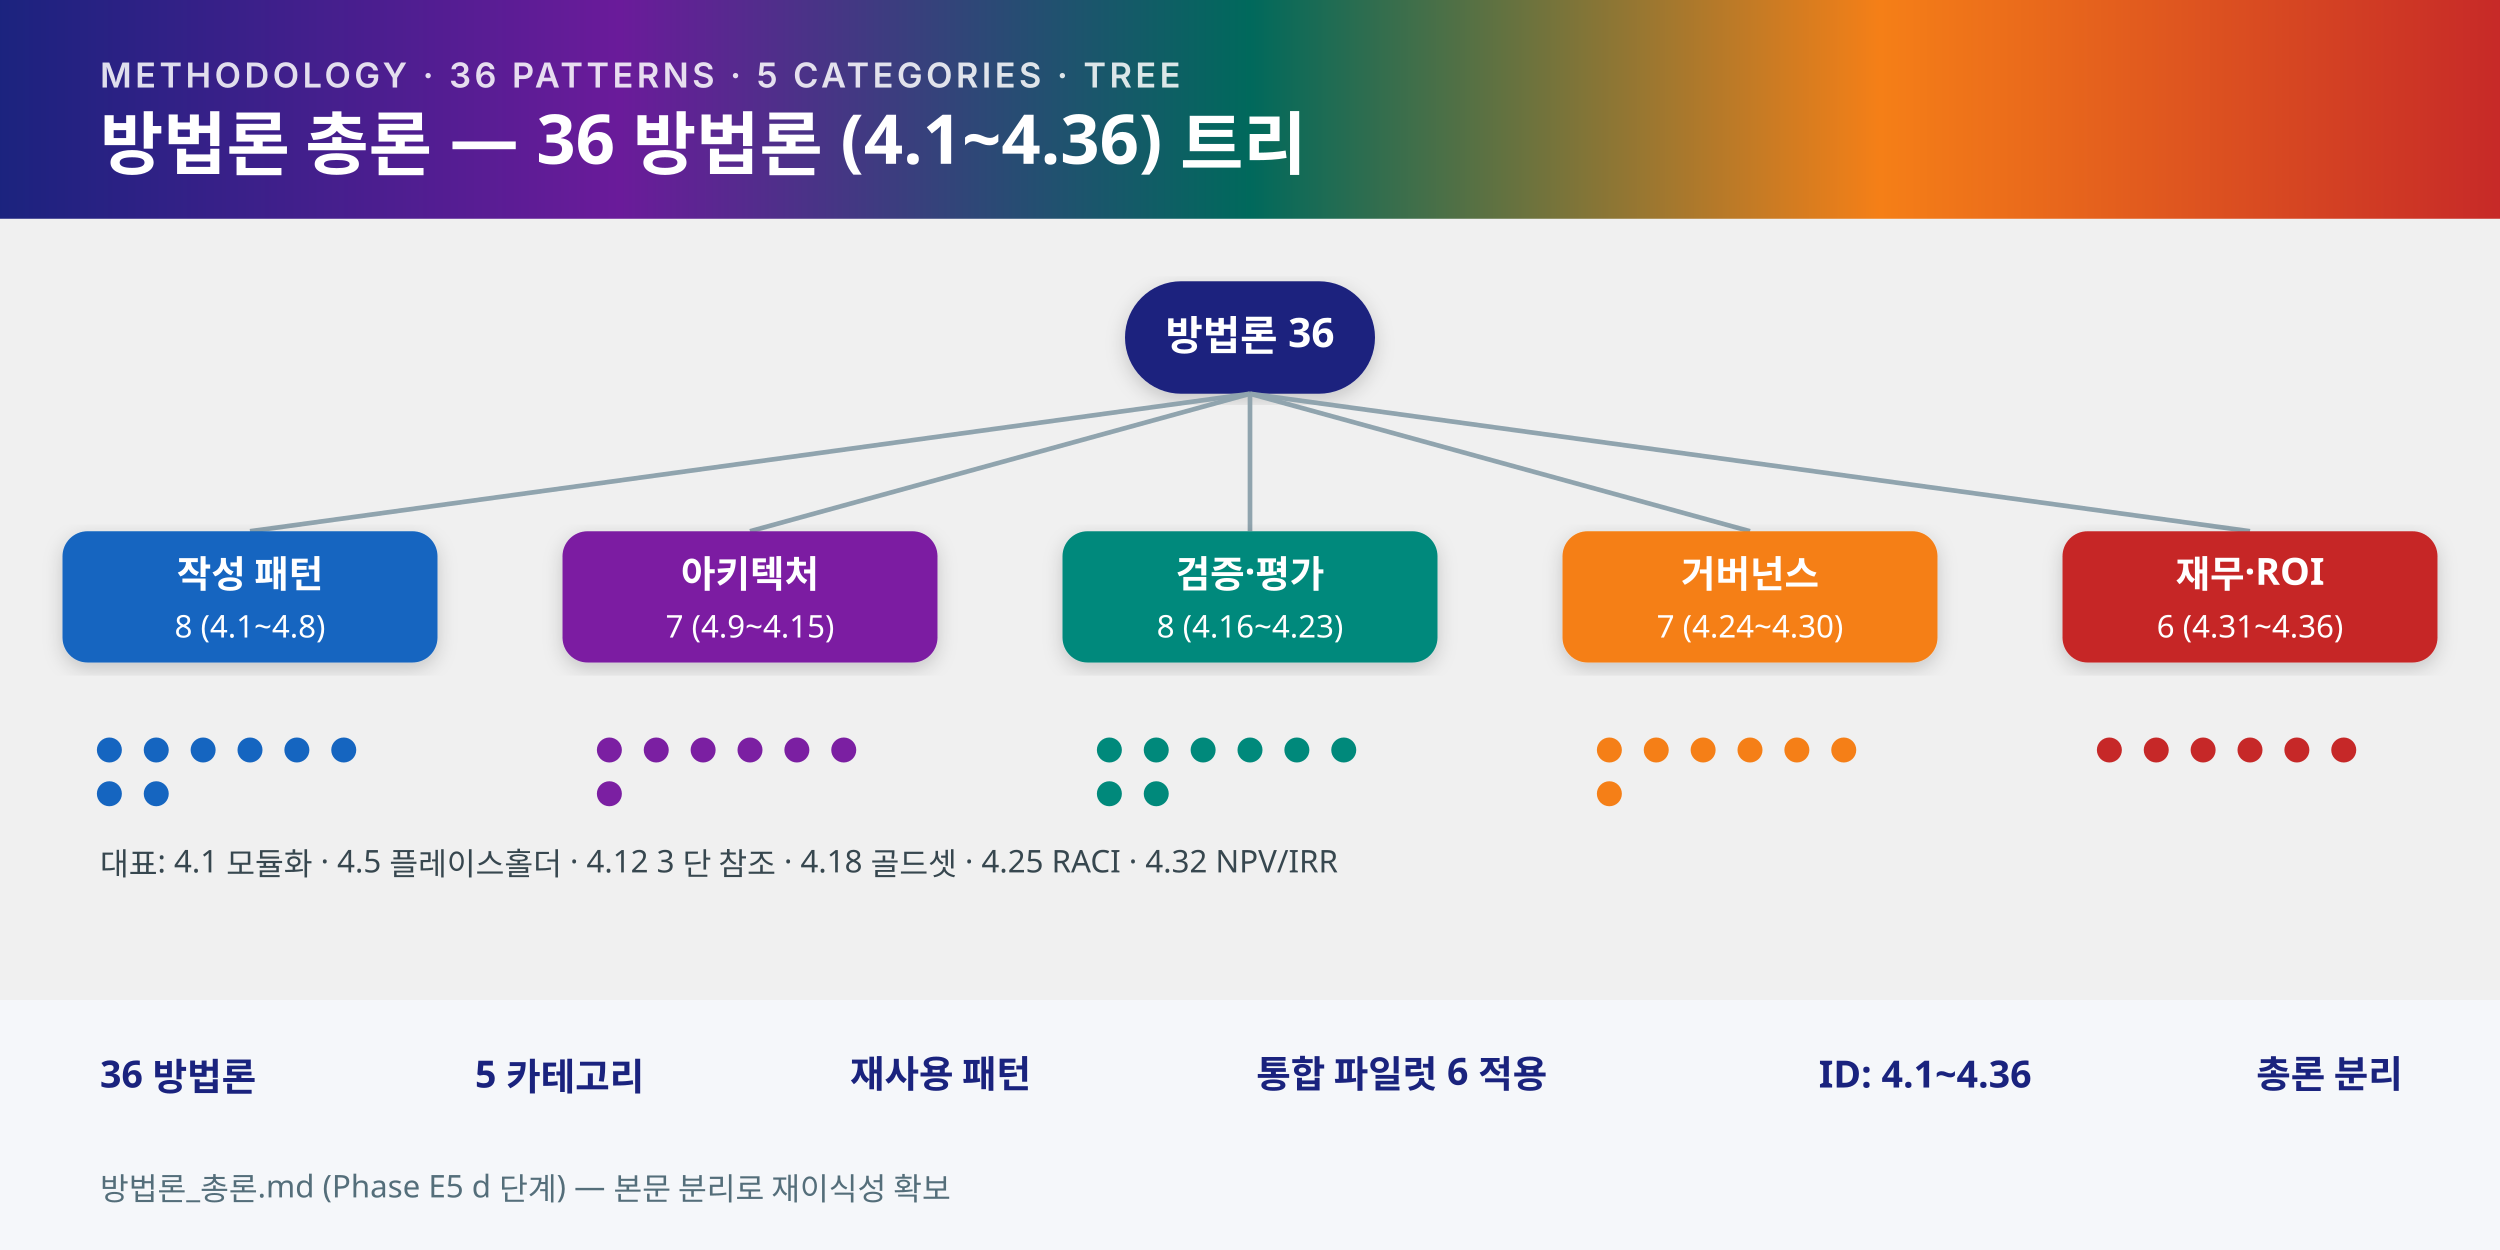
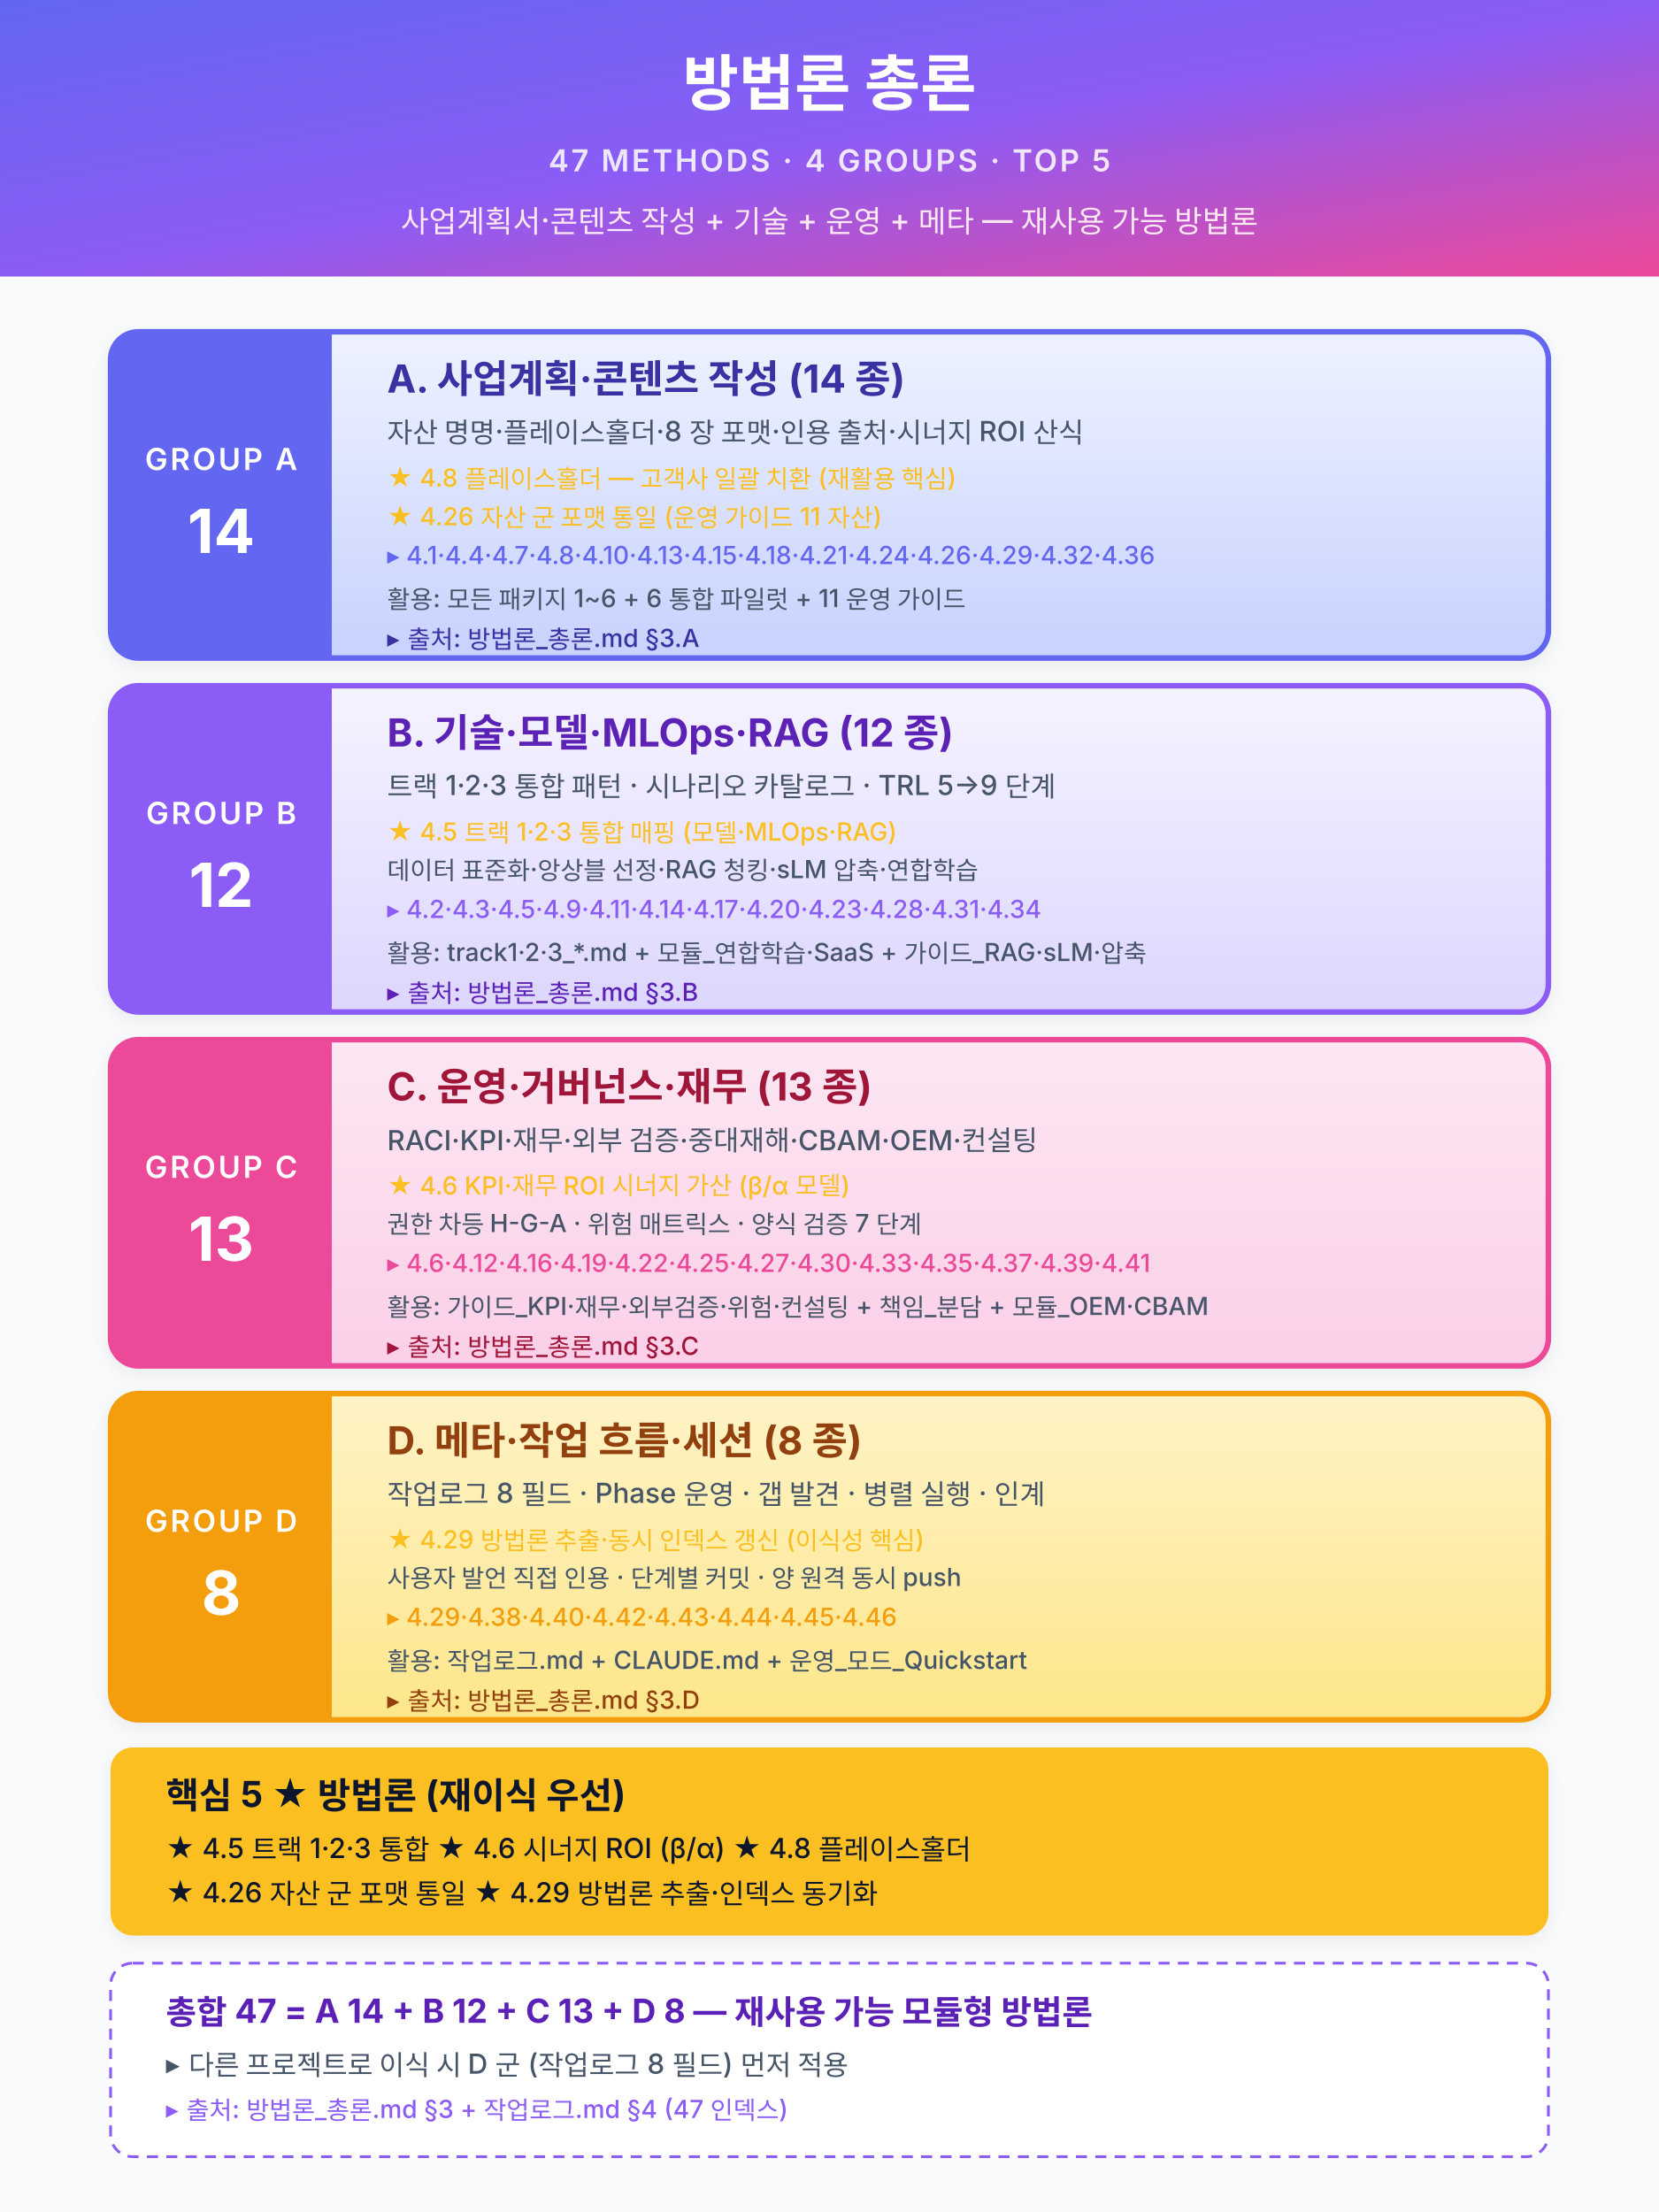
- <svg xmlns="http://www.w3.org/2000/svg" viewBox="0 0 800 400" role="img" aria-label="방법론 총론 — 36 방법론 (4.1~4.36) 카테고리 트리" class="zoomable">
+ <svg xmlns="http://www.w3.org/2000/svg" viewBox="0 0 600 800" role="img" aria-label="방법론 총론 — 47 방법론 4 군 분류 세로형" class="zoomable">
  <defs>
-     <linearGradient id="m-hd" x1="0" y1="0" x2="1" y2="0">
-       <stop offset="0%" stop-color="#1A237E" />
-       <stop offset="25%" stop-color="#6A1B9A" />
-       <stop offset="50%" stop-color="#00695C" />
-       <stop offset="75%" stop-color="#F57F17" />
-       <stop offset="100%" stop-color="#C62828" />
+     <linearGradient id="meth-header" x1="0" y1="0" x2="1" y2="1">
+       <stop offset="0%" stop-color="#6366F1" />
+       <stop offset="50%" stop-color="#8B5CF6" />
+       <stop offset="100%" stop-color="#EC4899" />
    </linearGradient>
-     <filter id="m-shadow" x="-10%" y="-10%" width="120%" height="120%">
-       <feDropShadow dx="0" dy="2" stdDeviation="3" flood-color="#000" flood-opacity="0.18" />
+     <linearGradient id="meth-a" x1="0" y1="0" x2="0" y2="1">
+       <stop offset="0%" stop-color="#EEF2FF" />
+       <stop offset="100%" stop-color="#C7D2FE" />
+     </linearGradient>
+     <linearGradient id="meth-b" x1="0" y1="0" x2="0" y2="1">
+       <stop offset="0%" stop-color="#F5F3FF" />
+       <stop offset="100%" stop-color="#DDD6FE" />
+     </linearGradient>
+     <linearGradient id="meth-c" x1="0" y1="0" x2="0" y2="1">
+       <stop offset="0%" stop-color="#FCE7F3" />
+       <stop offset="100%" stop-color="#FBCFE8" />
+     </linearGradient>
+     <linearGradient id="meth-d" x1="0" y1="0" x2="0" y2="1">
+       <stop offset="0%" stop-color="#FEF3C7" />
+       <stop offset="100%" stop-color="#FDE68A" />
+     </linearGradient>
+     <filter id="meth-shadow" x="-20%" y="-20%" width="140%" height="140%">
+       <feDropShadow dx="0" dy="4" stdDeviation="6" flood-color="#0F172A" flood-opacity="0.08" />
+       <feDropShadow dx="0" dy="2" stdDeviation="3" flood-color="#0F172A" flood-opacity="0.06" />
    </filter>
    <style>
-       .ko { font-family: 'Pretendard','Apple SD Gothic Neo',sans-serif; font-weight: 700; }
-       .ko-r { font-family: 'Pretendard','Apple SD Gothic Neo',sans-serif; font-weight: 500; }
-       .en { font-family: 'Inter',sans-serif; font-weight: 600; letter-spacing: 0.10em; }
+       .ko { font-family: 'Pretendard', system-ui, -apple-system, sans-serif; font-weight: 700; }
+       .ko-r { font-family: 'Pretendard', system-ui, -apple-system, sans-serif; font-weight: 500; }
+       .en { font-family: 'Pretendard', system-ui, -apple-system, sans-serif; font-weight: 600; letter-spacing: 0.08em; }
    </style>
  </defs>
-   <rect width="800" height="70" fill="url(#m-hd)" />
-   <text x="32" y="28" class="en" fill="rgba(255,255,255,0.85)" font-size="11">METHODOLOGY · 36 PATTERNS · 5 CATEGORIES · TREE</text>
-   <text x="32" y="54" class="ko" fill="white" font-size="22">방법론 총론 — 36 방법론 (4.1~4.36) 트리</text>
-   <g transform="translate(360, 90)" filter="url(#m-shadow)">
-     <rect width="80" height="36" rx="18" fill="#1A237E" />
-     <text x="40" y="22" text-anchor="middle" class="ko" fill="white" font-size="13">방법론 36</text>
-   </g>
-   <g stroke="#90A4AE" stroke-width="1.5" fill="none">
-     <line x1="400" y1="126" x2="80" y2="170" />
-     <line x1="400" y1="126" x2="240" y2="170" />
-     <line x1="400" y1="126" x2="400" y2="170" />
-     <line x1="400" y1="126" x2="560" y2="170" />
-     <line x1="400" y1="126" x2="720" y2="170" />
-   </g>
-   <g transform="translate(0, 170)" class="ko" font-size="11">
-     <g filter="url(#m-shadow)">
-       <rect x="20" y="0" width="120" height="42" rx="8" fill="#1565C0" />
-       <text x="80" y="18" text-anchor="middle" fill="white" font-size="12">작성 패턴</text>
-       <text x="80" y="34" text-anchor="middle" class="ko-r" fill="white" font-size="10">8 (4.1~4.8)</text>
+   <rect width="600" height="800" fill="#F8FAFC" />
+   <rect width="600" height="100" fill="url(#meth-header)" />
+   <text x="300" y="38" text-anchor="middle" class="ko" font-size="22" fill="white">방법론 총론</text>
+   <text x="300" y="62" text-anchor="middle" class="en" font-size="11" fill="rgba(255,255,255,0.85)">47 METHODS · 4 GROUPS · TOP 5</text>
+   <text x="300" y="84" text-anchor="middle" class="ko-r" font-size="11" fill="#FCE7F3">사업계획서·콘텐츠 작성 + 기술 + 운영 + 메타 — 재사용 가능 방법론</text>
+   <g filter="url(#meth-shadow)">
+     <g transform="translate(40, 120)">
+       <rect width="520" height="118" rx="10" fill="url(#meth-a)" stroke="#6366F1" stroke-width="2" />
+       <rect width="80" height="118" rx="10" fill="#6366F1" />
+       <rect x="70" width="10" height="118" fill="#6366F1" />
+       <text x="40" y="50" text-anchor="middle" class="en" font-size="11" fill="white">GROUP A</text>
+       <text x="40" y="80" text-anchor="middle" class="ko" font-size="22" fill="white" font-weight="900">14</text>
+       <text x="100" y="22" class="ko" font-size="14" fill="#3730A3">A. 사업계획·콘텐츠 작성 (14 종)</text>
+       <text x="100" y="40" class="ko-r" font-size="10" fill="#475569">자산 명명·플레이스홀더·8 장 포맷·인용 출처·시너지 ROI 산식</text>
+       <text x="100" y="56" class="ko-r" font-size="9" fill="#FBBF24">★ 4.8 플레이스홀더 — 고객사 일괄 치환 (재활용 핵심)</text>
+       <text x="100" y="70" class="ko-r" font-size="9" fill="#FBBF24">★ 4.26 자산 군 포맷 통일 (운영 가이드 11 자산)</text>
+       <text x="100" y="84" class="ko-r" font-size="9" fill="#6366F1">▸ 4.1·4.4·4.7·4.8·4.10·4.13·4.15·4.18·4.21·4.24·4.26·4.29·4.32·4.36</text>
+       <text x="100" y="100" class="ko-r" font-size="9" fill="#475569">활용: 모든 패키지 1~6 + 6 통합 파일럿 + 11 운영 가이드</text>
+       <text x="100" y="114" class="ko-r" font-size="9" fill="#3730A3">▸ 출처: 방법론_총론.md §3.A</text>
    </g>
-     <g filter="url(#m-shadow)">
-       <rect x="180" y="0" width="120" height="42" rx="8" fill="#7B1FA2" />
-       <text x="240" y="18" text-anchor="middle" fill="white" font-size="12">아키텍처</text>
-       <text x="240" y="34" text-anchor="middle" class="ko-r" fill="white" font-size="10">7 (4.9~4.15)</text>
+     <g transform="translate(40, 248)">
+       <rect width="520" height="118" rx="10" fill="url(#meth-b)" stroke="#8B5CF6" stroke-width="2" />
+       <rect width="80" height="118" rx="10" fill="#8B5CF6" />
+       <rect x="70" width="10" height="118" fill="#8B5CF6" />
+       <text x="40" y="50" text-anchor="middle" class="en" font-size="11" fill="white">GROUP B</text>
+       <text x="40" y="80" text-anchor="middle" class="ko" font-size="22" fill="white" font-weight="900">12</text>
+       <text x="100" y="22" class="ko" font-size="14" fill="#5B21B6">B. 기술·모델·MLOps·RAG (12 종)</text>
+       <text x="100" y="40" class="ko-r" font-size="10" fill="#475569">트랙 1·2·3 통합 패턴 · 시나리오 카탈로그 · TRL 5→9 단계</text>
+       <text x="100" y="56" class="ko-r" font-size="9" fill="#FBBF24">★ 4.5 트랙 1·2·3 통합 매핑 (모델·MLOps·RAG)</text>
+       <text x="100" y="70" class="ko-r" font-size="9" fill="#475569">데이터 표준화·앙상블 선정·RAG 청킹·sLM 압축·연합학습</text>
+       <text x="100" y="84" class="ko-r" font-size="9" fill="#8B5CF6">▸ 4.2·4.3·4.5·4.9·4.11·4.14·4.17·4.20·4.23·4.28·4.31·4.34</text>
+       <text x="100" y="100" class="ko-r" font-size="9" fill="#475569">활용: track1·2·3_*.md + 모듈_연합학습·SaaS + 가이드_RAG·sLM·압축</text>
+       <text x="100" y="114" class="ko-r" font-size="9" fill="#5B21B6">▸ 출처: 방법론_총론.md §3.B</text>
    </g>
-     <g filter="url(#m-shadow)">
-       <rect x="340" y="0" width="120" height="42" rx="8" fill="#00897B" />
-       <text x="400" y="18" text-anchor="middle" fill="white" font-size="12">검증·평가</text>
-       <text x="400" y="34" text-anchor="middle" class="ko-r" fill="white" font-size="10">8 (4.16~4.23)</text>
+     <g transform="translate(40, 376)">
+       <rect width="520" height="118" rx="10" fill="url(#meth-c)" stroke="#EC4899" stroke-width="2" />
+       <rect width="80" height="118" rx="10" fill="#EC4899" />
+       <rect x="70" width="10" height="118" fill="#EC4899" />
+       <text x="40" y="50" text-anchor="middle" class="en" font-size="11" fill="white">GROUP C</text>
+       <text x="40" y="80" text-anchor="middle" class="ko" font-size="22" fill="white" font-weight="900">13</text>
+       <text x="100" y="22" class="ko" font-size="14" fill="#9F1239">C. 운영·거버넌스·재무 (13 종)</text>
+       <text x="100" y="40" class="ko-r" font-size="10" fill="#475569">RACI·KPI·재무·외부 검증·중대재해·CBAM·OEM·컨설팅</text>
+       <text x="100" y="56" class="ko-r" font-size="9" fill="#FBBF24">★ 4.6 KPI·재무 ROI 시너지 가산 (β/α 모델)</text>
+       <text x="100" y="70" class="ko-r" font-size="9" fill="#475569">권한 차등 H-G-A · 위험 매트릭스 · 양식 검증 7 단계</text>
+       <text x="100" y="84" class="ko-r" font-size="9" fill="#EC4899">▸ 4.6·4.12·4.16·4.19·4.22·4.25·4.27·4.30·4.33·4.35·4.37·4.39·4.41</text>
+       <text x="100" y="100" class="ko-r" font-size="9" fill="#475569">활용: 가이드_KPI·재무·외부검증·위험·컨설팅 + 책임_분담 + 모듈_OEM·CBAM</text>
+       <text x="100" y="114" class="ko-r" font-size="9" fill="#9F1239">▸ 출처: 방법론_총론.md §3.C</text>
    </g>
-     <g filter="url(#m-shadow)">
-       <rect x="500" y="0" width="120" height="42" rx="8" fill="#F57F17" />
-       <text x="560" y="18" text-anchor="middle" fill="white" font-size="12">거버넌스</text>
-       <text x="560" y="34" text-anchor="middle" class="ko-r" fill="white" font-size="10">7 (4.24~4.30)</text>
-     </g>
-     <g filter="url(#m-shadow)">
-       <rect x="660" y="0" width="120" height="42" rx="8" fill="#C62828" />
-       <text x="720" y="18" text-anchor="middle" fill="white" font-size="12">재무·ROI</text>
-       <text x="720" y="34" text-anchor="middle" class="ko-r" fill="white" font-size="10">6 (4.31~4.36)</text>
+     <g transform="translate(40, 504)">
+       <rect width="520" height="118" rx="10" fill="url(#meth-d)" stroke="#F59E0B" stroke-width="2" />
+       <rect width="80" height="118" rx="10" fill="#F59E0B" />
+       <rect x="70" width="10" height="118" fill="#F59E0B" />
+       <text x="40" y="50" text-anchor="middle" class="en" font-size="11" fill="white">GROUP D</text>
+       <text x="40" y="80" text-anchor="middle" class="ko" font-size="22" fill="white" font-weight="900">8</text>
+       <text x="100" y="22" class="ko" font-size="14" fill="#92400E">D. 메타·작업 흐름·세션 (8 종)</text>
+       <text x="100" y="40" class="ko-r" font-size="10" fill="#475569">작업로그 8 필드 · Phase 운영 · 갭 발견 · 병렬 실행 · 인계</text>
+       <text x="100" y="56" class="ko-r" font-size="9" fill="#FBBF24">★ 4.29 방법론 추출·동시 인덱스 갱신 (이식성 핵심)</text>
+       <text x="100" y="70" class="ko-r" font-size="9" fill="#475569">사용자 발언 직접 인용 · 단계별 커밋 · 양 원격 동시 push</text>
+       <text x="100" y="84" class="ko-r" font-size="9" fill="#F59E0B">▸ 4.29·4.38·4.40·4.42·4.43·4.44·4.45·4.46</text>
+       <text x="100" y="100" class="ko-r" font-size="9" fill="#475569">활용: 작업로그.md + CLAUDE.md + 운영_모드_Quickstart</text>
+       <text x="100" y="114" class="ko-r" font-size="9" fill="#92400E">▸ 출처: 방법론_총론.md §3.D</text>
    </g>
  </g>
-   <g transform="translate(0, 240)">
-     <g fill="#1565C0">
-       <circle cx="35" cy="0" r="4" />
-       <circle cx="50" cy="0" r="4" />
-       <circle cx="65" cy="0" r="4" />
-       <circle cx="80" cy="0" r="4" />
-       <circle cx="95" cy="0" r="4" />
-       <circle cx="110" cy="0" r="4" />
-       <circle cx="35" cy="14" r="4" />
-       <circle cx="50" cy="14" r="4" />
-     </g>
-     <g fill="#7B1FA2">
-       <circle cx="195" cy="0" r="4" />
-       <circle cx="210" cy="0" r="4" />
-       <circle cx="225" cy="0" r="4" />
-       <circle cx="240" cy="0" r="4" />
-       <circle cx="255" cy="0" r="4" />
-       <circle cx="270" cy="0" r="4" />
-       <circle cx="195" cy="14" r="4" />
-     </g>
-     <g fill="#00897B">
-       <circle cx="355" cy="0" r="4" />
-       <circle cx="370" cy="0" r="4" />
-       <circle cx="385" cy="0" r="4" />
-       <circle cx="400" cy="0" r="4" />
-       <circle cx="415" cy="0" r="4" />
-       <circle cx="430" cy="0" r="4" />
-       <circle cx="355" cy="14" r="4" />
-       <circle cx="370" cy="14" r="4" />
-     </g>
-     <g fill="#F57F17">
-       <circle cx="515" cy="0" r="4" />
-       <circle cx="530" cy="0" r="4" />
-       <circle cx="545" cy="0" r="4" />
-       <circle cx="560" cy="0" r="4" />
-       <circle cx="575" cy="0" r="4" />
-       <circle cx="590" cy="0" r="4" />
-       <circle cx="515" cy="14" r="4" />
-     </g>
-     <g fill="#C62828">
-       <circle cx="675" cy="0" r="4" />
-       <circle cx="690" cy="0" r="4" />
-       <circle cx="705" cy="0" r="4" />
-       <circle cx="720" cy="0" r="4" />
-       <circle cx="735" cy="0" r="4" />
-       <circle cx="750" cy="0" r="4" />
-     </g>
+   <g transform="translate(40, 632)" filter="url(#meth-shadow)">
+     <rect width="520" height="68" rx="8" fill="#FBBF24" />
+     <text x="20" y="22" class="ko" font-size="13" fill="#0F172A">핵심 5 ★ 방법론 (재이식 우선)</text>
+     <text x="20" y="40" class="ko-r" font-size="10" fill="#0F172A">★ 4.5 트랙 1·2·3 통합  ★ 4.6 시너지 ROI (β/α)  ★ 4.8 플레이스홀더</text>
+     <text x="20" y="56" class="ko-r" font-size="10" fill="#0F172A">★ 4.26 자산 군 포맷 통일  ★ 4.29 방법론 추출·인덱스 동기화</text>
  </g>
-   <g transform="translate(32, 280)" class="ko-r" font-size="10" fill="#37474F">
-     <text y="0">대표: 4.1 모듈화 · 4.5 플레이스홀더 · 4.12 3 단 참조 · 4.18 골드셋 · 4.25 RACI · 4.32 NPV/IRR</text>
+   <g transform="translate(40, 710)">
+     <rect width="520" height="70" rx="8" fill="white" stroke="#8B5CF6" stroke-width="1" stroke-dasharray="4 3" />
+     <text x="20" y="22" class="ko" font-size="12" fill="#5B21B6">총합 47 = A 14 + B 12 + C 13 + D 8 — 재사용 가능 모듈형 방법론</text>
+     <text x="20" y="40" class="ko-r" font-size="10" fill="#475569">▸ 다른 프로젝트로 이식 시 D 군 (작업로그 8 필드) 먼저 적용</text>
+     <text x="20" y="56" class="ko-r" font-size="9" fill="#8B5CF6">▸ 출처: 방법론_총론.md §3 + 작업로그.md §4 (47 인덱스)</text>
  </g>
-   <rect x="0" y="320" width="800" height="80" fill="#F5F7FA" />
-   <g transform="translate(32, 348)" class="ko" font-size="12" fill="#1A237E">
-     <text y="0" font-weight="700">36 방법론</text>
-     <text x="120" y="0" font-weight="700">5 카테고리</text>
-     <text x="240" y="0" font-weight="700">재사용 패턴</text>
-     <text x="370" y="0" font-weight="700">통합 파일럿 6 적용</text>
-     <text x="550" y="0" font-weight="700">ID: 4.1~4.36</text>
-     <text x="690" y="0" font-weight="700">총론 분리</text>
-   </g>
-   <text x="32" y="384" class="ko-r" font-size="10" fill="#546E7A">방법론_총론.md (Phase E5 d 단계) — 본문 분리로 재이식성 확보</text>
</svg>
